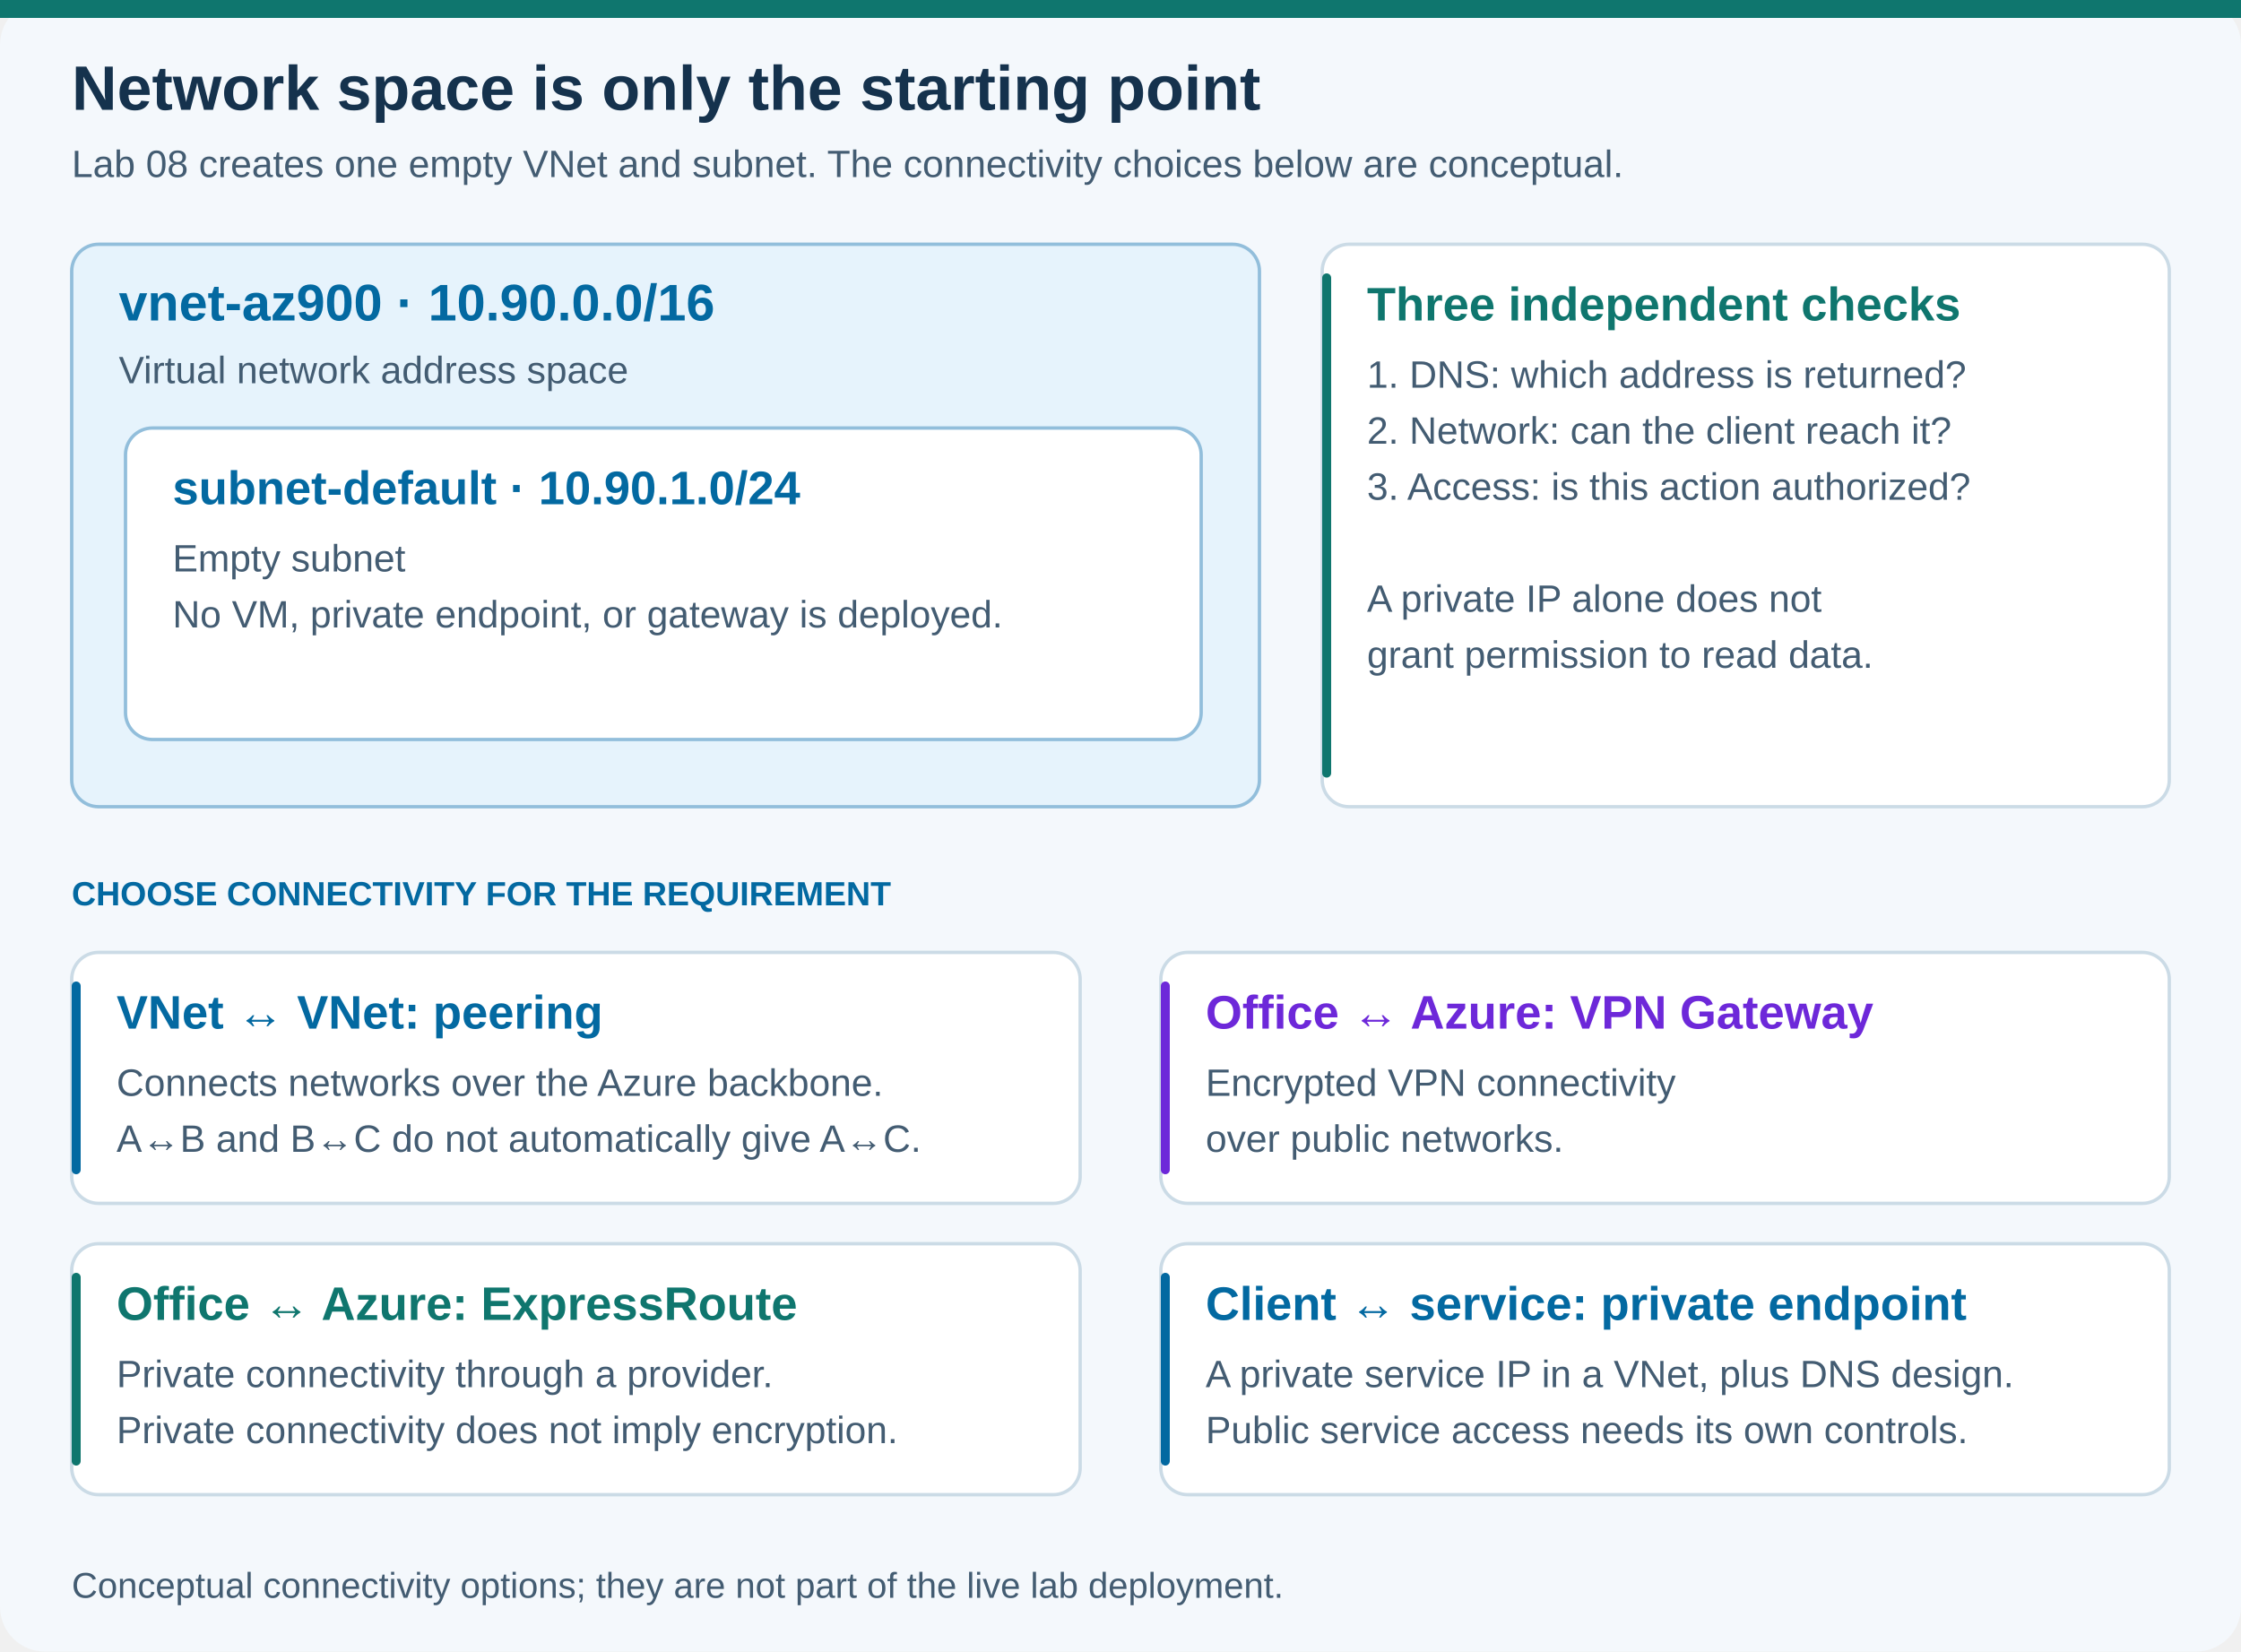
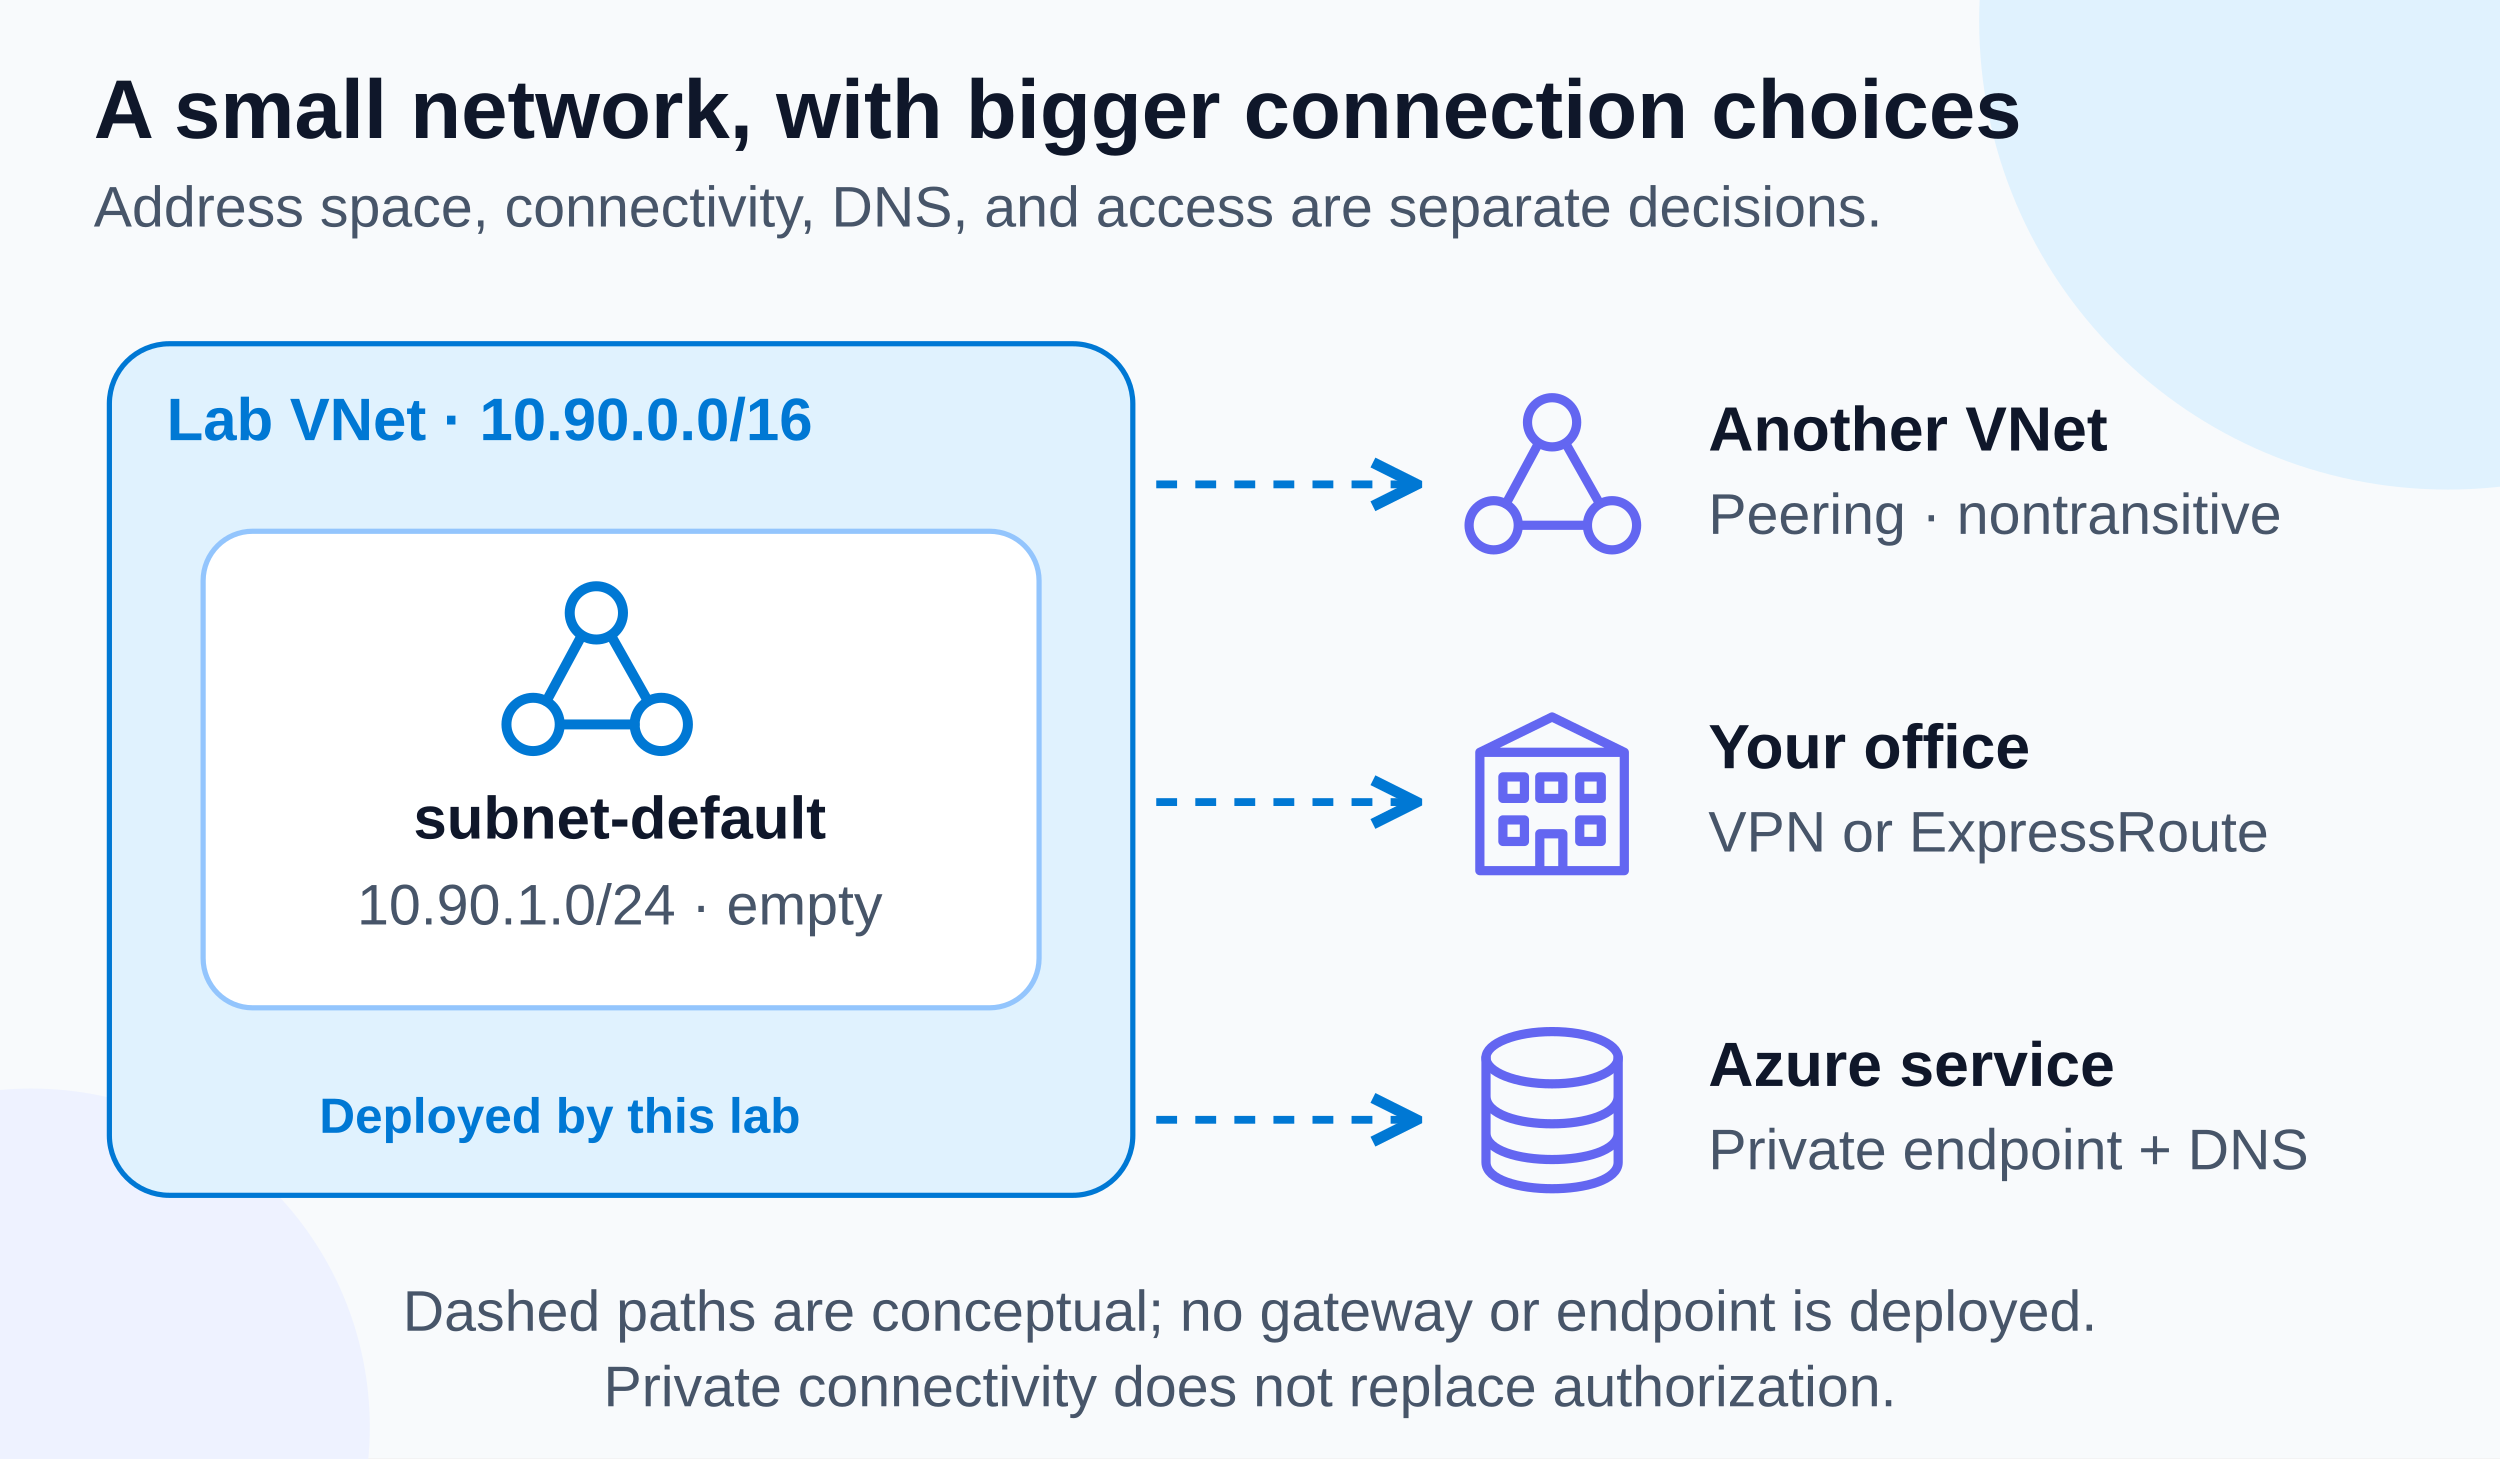
- <svg xmlns="http://www.w3.org/2000/svg" viewBox="0 0 1000 737" width="1000" height="737" role="img" aria-labelledby="title desc">
+ <svg xmlns="http://www.w3.org/2000/svg" viewBox="0 0 960 560" width="960" height="560" role="img" aria-labelledby="title desc">
  <defs>
-     <marker id="arrow" viewBox="0 0 10 10" refX="9" refY="5" markerWidth="7" markerHeight="7" orient="auto-start-reverse">
-       <path d="M 0 0 L 10 5 L 0 10 z" fill="#64839a" />
+     <linearGradient id="wash" x1="0" y1="0" x2="1" y2="1">
+       <stop stop-color="#EFF6FF" />
+       <stop offset="1" stop-color="#F5F3FF" />
+     </linearGradient>
+     <linearGradient id="blue" x1="0" y1="0" x2="1" y2="1">
+       <stop stop-color="#0078D4" />
+       <stop offset="1" stop-color="#6366F1" />
+     </linearGradient>
+     <marker id="arrow" viewBox="0 0 10 10" refX="9" refY="5" markerWidth="7" markerHeight="7" orient="auto">
+       <path d="M1 1L9 5L1 9" fill="none" stroke="#0078D4" stroke-width="2" />
    </marker>
  </defs>
-   <rect width="1000" height="737" rx="20" fill="#f4f8fc" />
-   <rect x="0" y="0" width="1000" height="8" fill="#0f766e" />
-   <text x="32" y="49" font-family="Segoe UI,Arial,sans-serif" font-size="28" fill="#15324d" font-weight="700" text-anchor="start">Network space is only the starting point</text>
-   <text x="32" y="79" font-family="Segoe UI,Arial,sans-serif" font-size="17" fill="#435c72" font-weight="400" text-anchor="start">Lab 08 creates one empty VNet and subnet. The connectivity choices below are conceptual.</text>
-   <rect x="32" y="109" width="530" height="251" rx="12" fill="#e6f3fc" stroke="#92bedb" stroke-width="1.5" />
-   <text x="53" y="143" font-family="Segoe UI,Arial,sans-serif" font-size="23" fill="#0369a1" font-weight="700" text-anchor="start">vnet-az900 · 10.90.0.0/16</text>
-   <text x="53" y="171" font-family="Segoe UI,Arial,sans-serif" font-size="17" fill="#435c72" font-weight="400" text-anchor="start">Virtual network address space</text>
-   <rect x="56" y="191" width="480" height="139" rx="12" fill="#ffffff" stroke="#92bedb" stroke-width="1.5" />
-   <text x="77" y="225" font-family="Segoe UI,Arial,sans-serif" font-size="21" fill="#0369a1" font-weight="700" text-anchor="start">subnet-default · 10.90.1.0/24</text>
-   <text x="77" y="255" font-family="Segoe UI,Arial,sans-serif" font-size="17" fill="#435c72" font-weight="400" text-anchor="start">Empty subnet</text>
-   <text x="77" y="280" font-family="Segoe UI,Arial,sans-serif" font-size="17" fill="#435c72" font-weight="400" text-anchor="start">No VM, private endpoint, or gateway is deployed.</text>
-   <rect x="590" y="109" width="378" height="251" rx="12" fill="#ffffff" stroke="#cbdbe6" stroke-width="1.5" />
-   <rect x="590" y="122" width="4" height="225" rx="2" fill="#0f766e" />
-   <text x="610" y="143" font-family="Segoe UI,Arial,sans-serif" font-size="21" fill="#0f766e" font-weight="700" text-anchor="start">Three independent checks</text>
-   <text x="610" y="173" font-family="Segoe UI,Arial,sans-serif" font-size="17" fill="#435c72" font-weight="400" text-anchor="start">1. DNS: which address is returned?</text>
-   <text x="610" y="198" font-family="Segoe UI,Arial,sans-serif" font-size="17" fill="#435c72" font-weight="400" text-anchor="start">2. Network: can the client reach it?</text>
-   <text x="610" y="223" font-family="Segoe UI,Arial,sans-serif" font-size="17" fill="#435c72" font-weight="400" text-anchor="start">3. Access: is this action authorized?</text>
-   <text x="610" y="248" font-family="Segoe UI,Arial,sans-serif" font-size="17" fill="#435c72" font-weight="400" text-anchor="start" />
-   <text x="610" y="273" font-family="Segoe UI,Arial,sans-serif" font-size="17" fill="#435c72" font-weight="400" text-anchor="start">A private IP alone does not</text>
-   <text x="610" y="298" font-family="Segoe UI,Arial,sans-serif" font-size="17" fill="#435c72" font-weight="400" text-anchor="start">grant permission to read data.</text>
-   <text x="32" y="404" font-family="Segoe UI,Arial,sans-serif" font-size="15" fill="#0369a1" font-weight="700" text-anchor="start">CHOOSE CONNECTIVITY FOR THE REQUIREMENT</text>
-   <rect x="32" y="425" width="450" height="112" rx="12" fill="#ffffff" stroke="#cbdbe6" stroke-width="1.5" />
-   <rect x="32" y="438" width="4" height="86" rx="2" fill="#0369a1" />
-   <text x="52" y="459" font-family="Segoe UI,Arial,sans-serif" font-size="21" fill="#0369a1" font-weight="700" text-anchor="start">VNet ↔ VNet: peering</text>
-   <text x="52" y="489" font-family="Segoe UI,Arial,sans-serif" font-size="17" fill="#435c72" font-weight="400" text-anchor="start">Connects networks over the Azure backbone.</text>
-   <text x="52" y="514" font-family="Segoe UI,Arial,sans-serif" font-size="17" fill="#435c72" font-weight="400" text-anchor="start">A↔B and B↔C do not automatically give A↔C.</text>
-   <rect x="518" y="425" width="450" height="112" rx="12" fill="#ffffff" stroke="#cbdbe6" stroke-width="1.5" />
-   <rect x="518" y="438" width="4" height="86" rx="2" fill="#6d28d9" />
-   <text x="538" y="459" font-family="Segoe UI,Arial,sans-serif" font-size="21" fill="#6d28d9" font-weight="700" text-anchor="start">Office ↔ Azure: VPN Gateway</text>
-   <text x="538" y="489" font-family="Segoe UI,Arial,sans-serif" font-size="17" fill="#435c72" font-weight="400" text-anchor="start">Encrypted VPN connectivity</text>
-   <text x="538" y="514" font-family="Segoe UI,Arial,sans-serif" font-size="17" fill="#435c72" font-weight="400" text-anchor="start">over public networks.</text>
-   <rect x="32" y="555" width="450" height="112" rx="12" fill="#ffffff" stroke="#cbdbe6" stroke-width="1.5" />
-   <rect x="32" y="568" width="4" height="86" rx="2" fill="#0f766e" />
-   <text x="52" y="589" font-family="Segoe UI,Arial,sans-serif" font-size="21" fill="#0f766e" font-weight="700" text-anchor="start">Office ↔ Azure: ExpressRoute</text>
-   <text x="52" y="619" font-family="Segoe UI,Arial,sans-serif" font-size="17" fill="#435c72" font-weight="400" text-anchor="start">Private connectivity through a provider.</text>
-   <text x="52" y="644" font-family="Segoe UI,Arial,sans-serif" font-size="17" fill="#435c72" font-weight="400" text-anchor="start">Private connectivity does not imply encryption.</text>
-   <rect x="518" y="555" width="450" height="112" rx="12" fill="#ffffff" stroke="#cbdbe6" stroke-width="1.5" />
-   <rect x="518" y="568" width="4" height="86" rx="2" fill="#0369a1" />
-   <text x="538" y="589" font-family="Segoe UI,Arial,sans-serif" font-size="21" fill="#0369a1" font-weight="700" text-anchor="start">Client ↔ service: private endpoint</text>
-   <text x="538" y="619" font-family="Segoe UI,Arial,sans-serif" font-size="17" fill="#435c72" font-weight="400" text-anchor="start">A private service IP in a VNet, plus DNS design.</text>
-   <text x="538" y="644" font-family="Segoe UI,Arial,sans-serif" font-size="17" fill="#435c72" font-weight="400" text-anchor="start">Public service access needs its own controls.</text>
-   <text x="32" y="713" font-family="Segoe UI,Arial,sans-serif" font-size="16" fill="#435c72" font-weight="400" text-anchor="start">Conceptual connectivity options; they are not part of the live lab deployment.</text>
+   <g font-family="Segoe UI,Arial,sans-serif">
+     <rect x="0" y="0" width="960" height="560" rx="0" fill="#F8FAFC" stroke="none" stroke-width="2" />
+     <circle cx="940" cy="8" r="180" fill="#E0F2FE" stroke="none" stroke-width="2" />
+     <circle cx="12" cy="548" r="130" fill="#EEF2FF" stroke="none" stroke-width="2" />
+     <text x="36" y="53" font-size="32" fill="#0F172A" font-weight="700" text-anchor="start">A small network, with bigger connection choices</text>
+     <text x="36" y="87" font-size="22" fill="#475569" font-weight="500" text-anchor="start">Address space, connectivity, DNS, and access are separate decisions.</text>
+     <rect x="42" y="132" width="393" height="327" rx="23" fill="#E0F2FE" stroke="#0078D4" stroke-width="2" />
+     <text x="64" y="169" font-size="23" fill="#0078D4" font-weight="700" text-anchor="start">Lab VNet · 10.90.0.0/16</text>
+     <rect x="78" y="204" width="321" height="183" rx="19" fill="#FFFFFF" stroke="#93C5FD" stroke-width="2" />
+     <g transform="translate(190 220) scale(0.6393443)" fill="none" stroke="#0078D4" stroke-width="6" stroke-linecap="round" stroke-linejoin="round">
+       <circle cx="61" cy="24" r="16" />
+       <circle cx="23" cy="91" r="16" />
+       <circle cx="100" cy="91" r="16" />
+       <path d="M52 38L31 77M70 38L92 77M40 91H84" />
+     </g>
+     <text x="238" y="322" font-size="23" fill="#0F172A" font-weight="700" text-anchor="middle">subnet-default</text>
+     <text x="238" y="355" font-size="22" fill="#475569" font-weight="500" text-anchor="middle">10.90.1.0/24 · empty</text>
+     <rect x="81" y="411" width="268" height="34" rx="17" fill="#E0F2FE" stroke="none" stroke-width="2" />
+     <text x="215.0" y="435" font-size="19" fill="#0078D4" font-weight="700" text-anchor="middle">Deployed by this lab</text>
+     <path d="M444,186 L544,186" stroke="#0078D4" fill="none" stroke-width="3" marker-end="url(#arrow)" stroke-dasharray="8 7" />
+     <g transform="translate(560 148) scale(0.5901639)" fill="none" stroke="#6366F1" stroke-width="6" stroke-linecap="round" stroke-linejoin="round">
+       <circle cx="61" cy="24" r="16" />
+       <circle cx="23" cy="91" r="16" />
+       <circle cx="100" cy="91" r="16" />
+       <path d="M52 38L31 77M70 38L92 77M40 91H84" />
+     </g>
+     <text x="656" y="173" font-size="24" fill="#0F172A" font-weight="700" text-anchor="start">Another VNet</text>
+     <text x="656" y="205" font-size="22" fill="#475569" font-weight="500" text-anchor="start">Peering · nontransitive</text>
+     <path d="M444,308 L544,308" stroke="#0078D4" fill="none" stroke-width="3" marker-end="url(#arrow)" stroke-dasharray="8 7" />
+     <g transform="translate(560 270) scale(0.5901639)" fill="none" stroke="#6366F1" stroke-width="6" stroke-linecap="round" stroke-linejoin="round">
+       <path d="M14 109V32L61 9L108 32V109ZM14 32H108M29 48H43V62H29ZM53 48H68V62H53ZM79 48H93V62H79ZM29 76H43V90H29ZM79 76H93V90H79ZM53 85H68V109H53Z" />
+     </g>
+     <text x="656" y="295" font-size="24" fill="#0F172A" font-weight="700" text-anchor="start">Your office</text>
+     <text x="656" y="327" font-size="22" fill="#475569" font-weight="500" text-anchor="start">VPN or ExpressRoute</text>
+     <path d="M444,430 L544,430" stroke="#0078D4" fill="none" stroke-width="3" marker-end="url(#arrow)" stroke-dasharray="8 7" />
+     <g transform="translate(560 392) scale(0.5901639)" fill="none" stroke="#6366F1" stroke-width="6" stroke-linecap="round" stroke-linejoin="round">
+       <ellipse cx="61" cy="24" rx="43" ry="17" />
+       <path d="M18 24V92C18 115 104 115 104 92V24M18 49C18 73 104 73 104 49M18 73C18 96 104 96 104 73" />
+     </g>
+     <text x="656" y="417" font-size="24" fill="#0F172A" font-weight="700" text-anchor="start">Azure service</text>
+     <text x="656" y="449" font-size="22" fill="#475569" font-weight="500" text-anchor="start">Private endpoint + DNS</text>
+     <text x="480" y="511" font-size="22" fill="#475569" font-weight="500" text-anchor="middle">Dashed paths are conceptual; no gateway or endpoint is deployed.</text>
+     <text x="480" y="540" font-size="22" fill="#475569" font-weight="500" text-anchor="middle">Private connectivity does not replace authorization.</text>
+   </g>
</svg>
